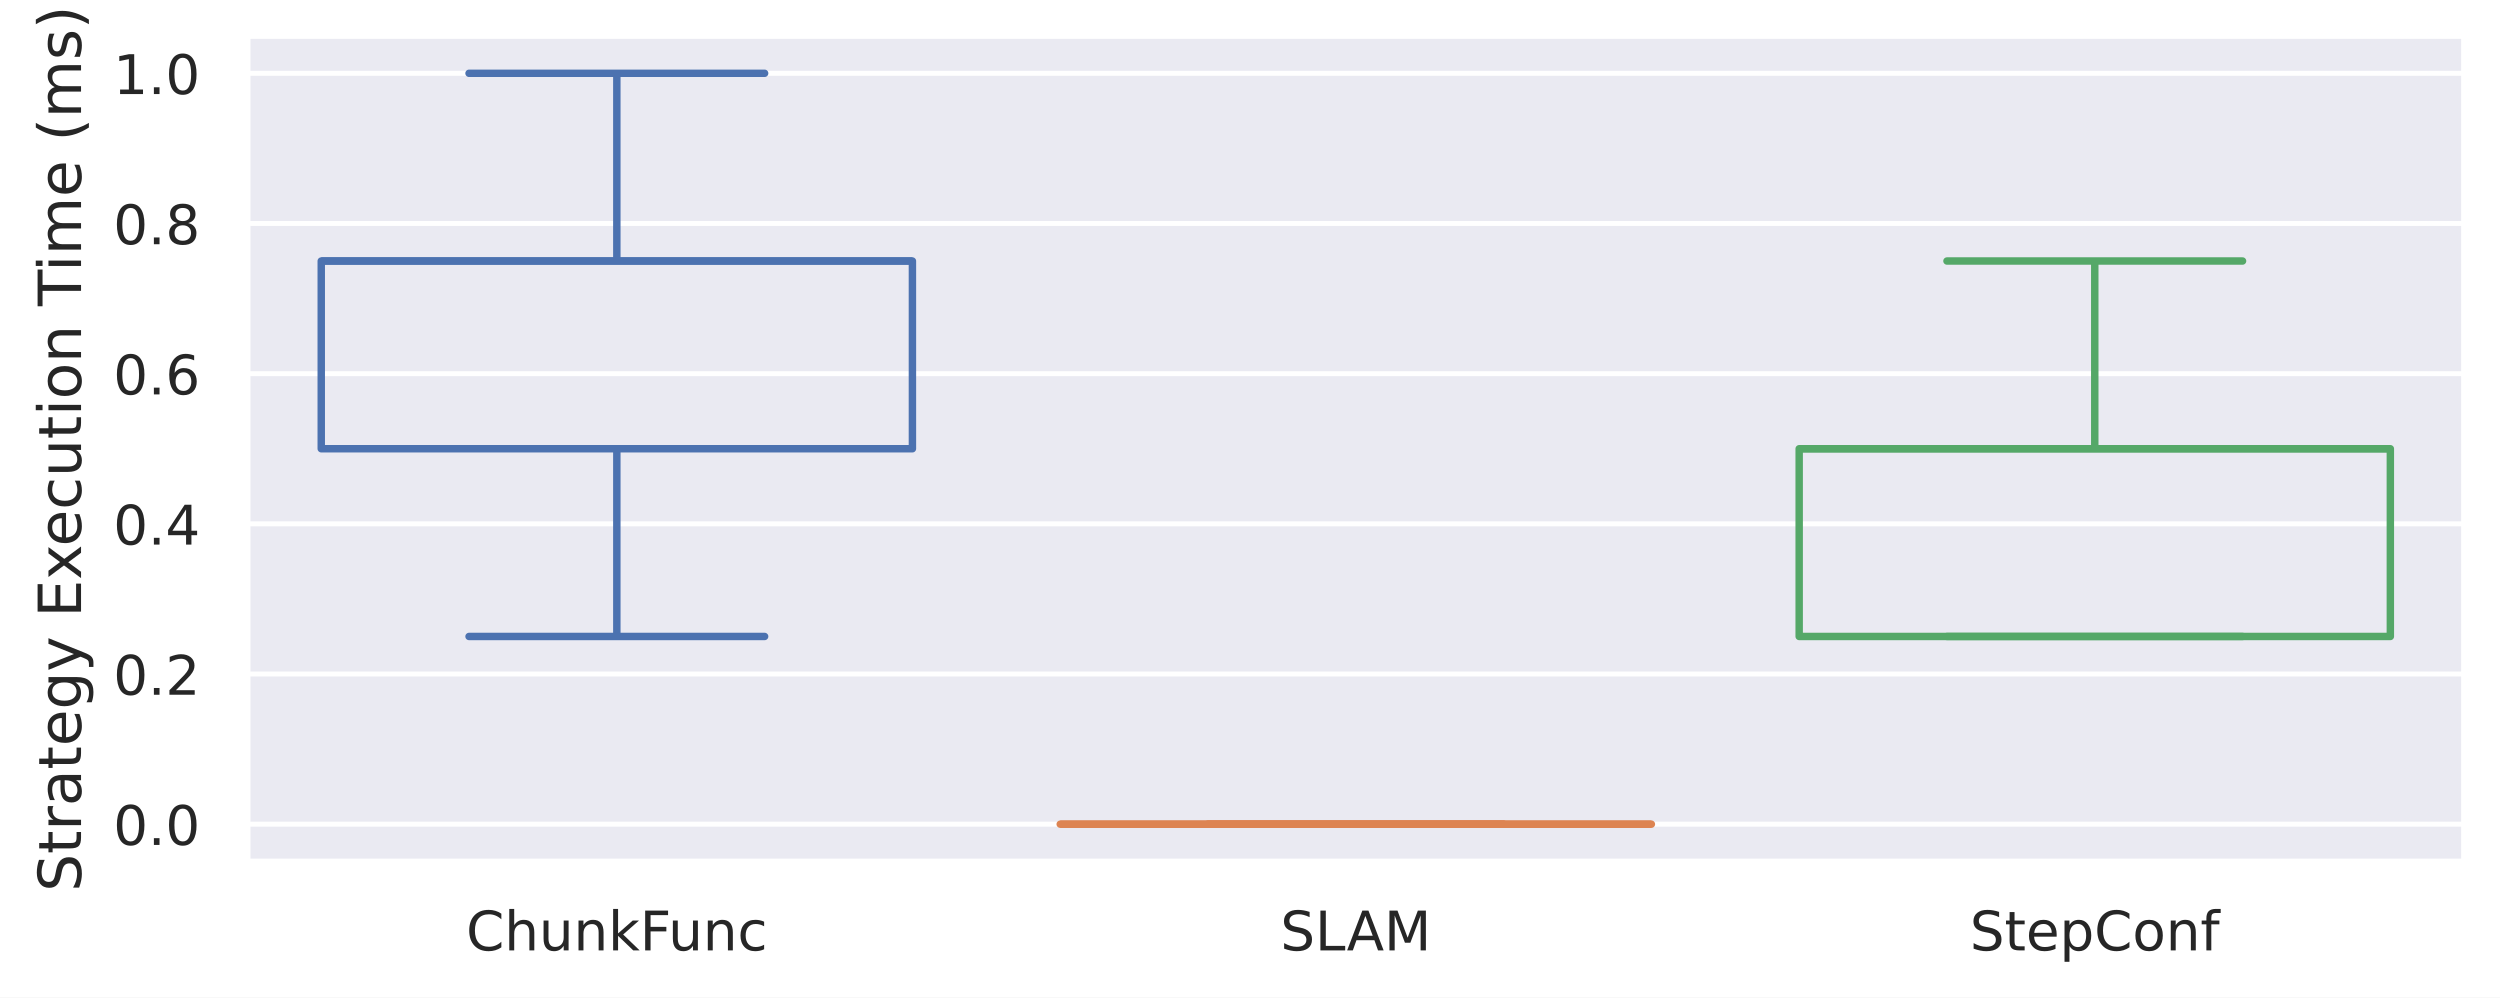
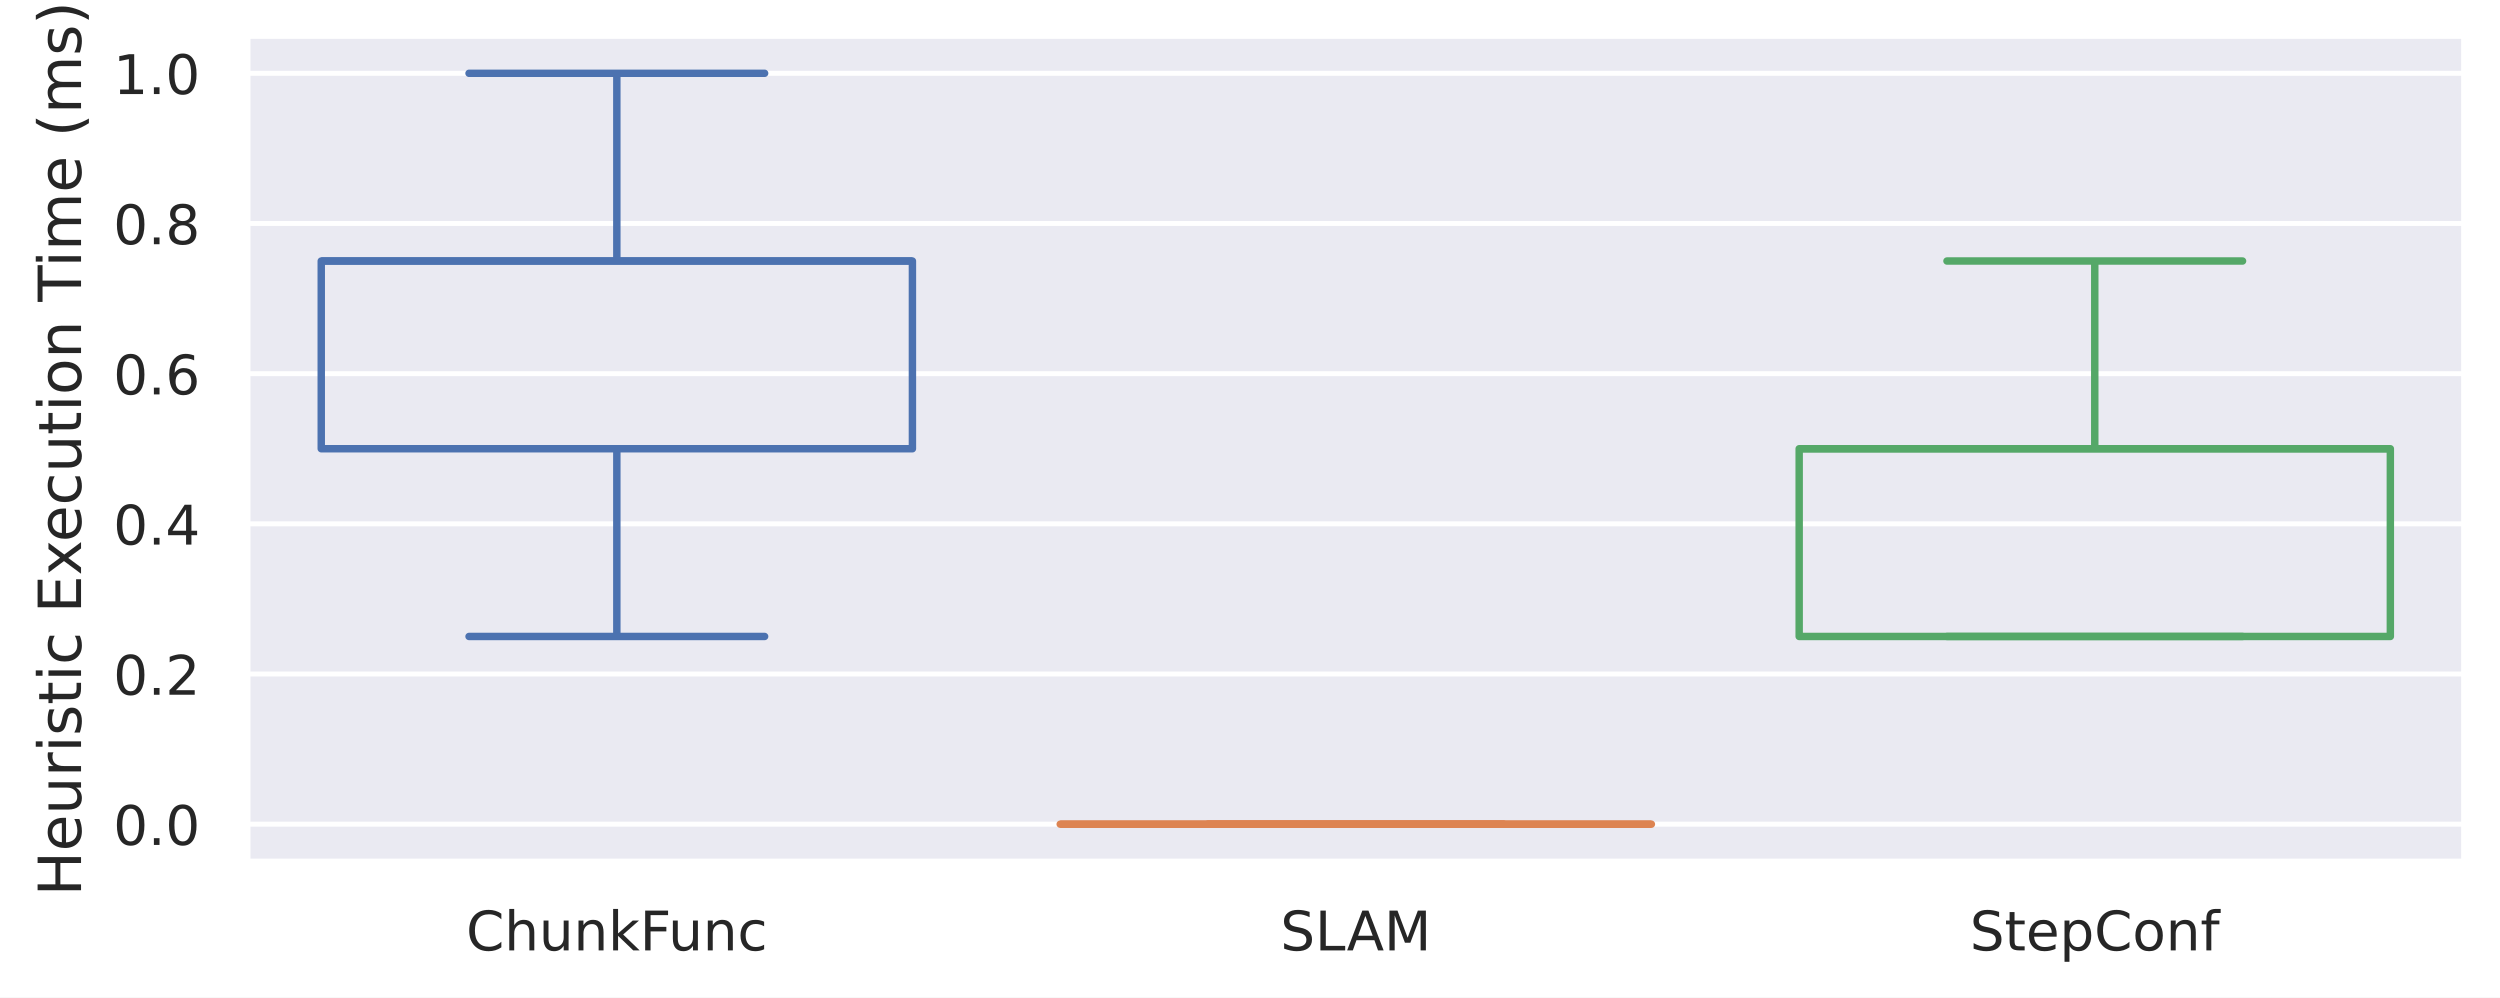
<svg xmlns="http://www.w3.org/2000/svg" xmlns:xlink="http://www.w3.org/1999/xlink" width="503.407pt" height="200.866pt" viewBox="0 0 503.407 200.866" version="1.1">
  <defs>
    <style type="text/css">*{stroke-linejoin: round; stroke-linecap: butt}</style>
  </defs>
  <g id="figure_1">
    <g id="patch_1">
      <path d="M 0 200.866  L 503.407 200.866  L 503.407 0  L 0 0  z " style="fill: #ffffff" />
    </g>
    <g id="axes_1">
      <g id="patch_2">
        <path d="M 49.807 173.52  L 496.207 173.52  L 496.207 7.2  L 49.807 7.2  z " style="fill: #eaeaf2" />
      </g>
      <g id="matplotlib.axis_1">
        <g id="xtick_1">
          <g id="text_1">
            <g style="fill: #262626" transform="translate(93.86867 191.3783) scale(0.11 -0.11)">
              <defs>
                <path id="DejaVuSans-43" d="M 4122 4306  L 4122 3641  Q 3803 3938 3442 4084  Q 3081 4231 2675 4231  Q 1875 4231 1450 3742  Q 1025 3253 1025 2328  Q 1025 1406 1450 917  Q 1875 428 2675 428  Q 3081 428 3442 575  Q 3803 722 4122 1019  L 4122 359  Q 3791 134 3420 21  Q 3050 -91 2638 -91  Q 1578 -91 968 557  Q 359 1206 359 2328  Q 359 3453 968 4101  Q 1578 4750 2638 4750  Q 3056 4750 3426 4639  Q 3797 4528 4122 4306  z " transform="scale(0.015625)" />
                <path id="DejaVuSans-68" d="M 3513 2113  L 3513 0  L 2938 0  L 2938 2094  Q 2938 2591 2744 2837  Q 2550 3084 2163 3084  Q 1697 3084 1428 2787  Q 1159 2491 1159 1978  L 1159 0  L 581 0  L 581 4863  L 1159 4863  L 1159 2956  Q 1366 3272 1645 3428  Q 1925 3584 2291 3584  Q 2894 3584 3203 3211  Q 3513 2838 3513 2113  z " transform="scale(0.015625)" />
                <path id="DejaVuSans-75" d="M 544 1381  L 544 3500  L 1119 3500  L 1119 1403  Q 1119 906 1312 657  Q 1506 409 1894 409  Q 2359 409 2629 706  Q 2900 1003 2900 1516  L 2900 3500  L 3475 3500  L 3475 0  L 2900 0  L 2900 538  Q 2691 219 2414 64  Q 2138 -91 1772 -91  Q 1169 -91 856 284  Q 544 659 544 1381  z M 1991 3584  L 1991 3584  z " transform="scale(0.015625)" />
                <path id="DejaVuSans-6e" d="M 3513 2113  L 3513 0  L 2938 0  L 2938 2094  Q 2938 2591 2744 2837  Q 2550 3084 2163 3084  Q 1697 3084 1428 2787  Q 1159 2491 1159 1978  L 1159 0  L 581 0  L 581 3500  L 1159 3500  L 1159 2956  Q 1366 3272 1645 3428  Q 1925 3584 2291 3584  Q 2894 3584 3203 3211  Q 3513 2838 3513 2113  z " transform="scale(0.015625)" />
                <path id="DejaVuSans-6b" d="M 581 4863  L 1159 4863  L 1159 1991  L 2875 3500  L 3609 3500  L 1753 1863  L 3688 0  L 2938 0  L 1159 1709  L 1159 0  L 581 0  L 581 4863  z " transform="scale(0.015625)" />
                <path id="DejaVuSans-46" d="M 628 4666  L 3309 4666  L 3309 4134  L 1259 4134  L 1259 2759  L 3109 2759  L 3109 2228  L 1259 2228  L 1259 0  L 628 0  L 628 4666  z " transform="scale(0.015625)" />
                <path id="DejaVuSans-63" d="M 3122 3366  L 3122 2828  Q 2878 2963 2633 3030  Q 2388 3097 2138 3097  Q 1578 3097 1268 2742  Q 959 2388 959 1747  Q 959 1106 1268 751  Q 1578 397 2138 397  Q 2388 397 2633 464  Q 2878 531 3122 666  L 3122 134  Q 2881 22 2623 -34  Q 2366 -91 2075 -91  Q 1284 -91 818 406  Q 353 903 353 1747  Q 353 2603 823 3093  Q 1294 3584 2113 3584  Q 2378 3584 2631 3529  Q 2884 3475 3122 3366  z " transform="scale(0.015625)" />
              </defs>
              <use xlink:href="#DejaVuSans-43" />
              <use xlink:href="#DejaVuSans-68" x="69.824" />
              <use xlink:href="#DejaVuSans-75" x="133.203" />
              <use xlink:href="#DejaVuSans-6e" x="196.582" />
              <use xlink:href="#DejaVuSans-6b" x="259.961" />
              <use xlink:href="#DejaVuSans-46" x="317.871" />
              <use xlink:href="#DejaVuSans-75" x="369.891" />
              <use xlink:href="#DejaVuSans-6e" x="433.27" />
              <use xlink:href="#DejaVuSans-63" x="496.648" />
            </g>
          </g>
        </g>
        <g id="xtick_2">
          <g id="text_2">
            <g style="fill: #262626" transform="translate(257.8195 191.3783) scale(0.11 -0.11)">
              <defs>
                <path id="DejaVuSans-53" d="M 3425 4513  L 3425 3897  Q 3066 4069 2747 4153  Q 2428 4238 2131 4238  Q 1616 4238 1336 4038  Q 1056 3838 1056 3469  Q 1056 3159 1242 3001  Q 1428 2844 1947 2747  L 2328 2669  Q 3034 2534 3370 2195  Q 3706 1856 3706 1288  Q 3706 609 3251 259  Q 2797 -91 1919 -91  Q 1588 -91 1214 -16  Q 841 59 441 206  L 441 856  Q 825 641 1194 531  Q 1563 422 1919 422  Q 2459 422 2753 634  Q 3047 847 3047 1241  Q 3047 1584 2836 1778  Q 2625 1972 2144 2069  L 1759 2144  Q 1053 2284 737 2584  Q 422 2884 422 3419  Q 422 4038 858 4394  Q 1294 4750 2059 4750  Q 2388 4750 2728 4690  Q 3069 4631 3425 4513  z " transform="scale(0.015625)" />
                <path id="DejaVuSans-4c" d="M 628 4666  L 1259 4666  L 1259 531  L 3531 531  L 3531 0  L 628 0  L 628 4666  z " transform="scale(0.015625)" />
                <path id="DejaVuSans-41" d="M 2188 4044  L 1331 1722  L 3047 1722  L 2188 4044  z M 1831 4666  L 2547 4666  L 4325 0  L 3669 0  L 3244 1197  L 1141 1197  L 716 0  L 50 0  L 1831 4666  z " transform="scale(0.015625)" />
                <path id="DejaVuSans-4d" d="M 628 4666  L 1569 4666  L 2759 1491  L 3956 4666  L 4897 4666  L 4897 0  L 4281 0  L 4281 4097  L 3078 897  L 2444 897  L 1241 4097  L 1241 0  L 628 0  L 628 4666  z " transform="scale(0.015625)" />
              </defs>
              <use xlink:href="#DejaVuSans-53" />
              <use xlink:href="#DejaVuSans-4c" x="63.477" />
              <use xlink:href="#DejaVuSans-41" x="121.439" />
              <use xlink:href="#DejaVuSans-4d" x="189.848" />
            </g>
          </g>
        </g>
        <g id="xtick_3">
          <g id="text_3">
            <g style="fill: #262626" transform="translate(396.6559 191.3783) scale(0.11 -0.11)">
              <defs>
                <path id="DejaVuSans-74" d="M 1172 4494  L 1172 3500  L 2356 3500  L 2356 3053  L 1172 3053  L 1172 1153  Q 1172 725 1289 603  Q 1406 481 1766 481  L 2356 481  L 2356 0  L 1766 0  Q 1100 0 847 248  Q 594 497 594 1153  L 594 3053  L 172 3053  L 172 3500  L 594 3500  L 594 4494  L 1172 4494  z " transform="scale(0.015625)" />
                <path id="DejaVuSans-65" d="M 3597 1894  L 3597 1613  L 953 1613  Q 991 1019 1311 708  Q 1631 397 2203 397  Q 2534 397 2845 478  Q 3156 559 3463 722  L 3463 178  Q 3153 47 2828 -22  Q 2503 -91 2169 -91  Q 1331 -91 842 396  Q 353 884 353 1716  Q 353 2575 817 3079  Q 1281 3584 2069 3584  Q 2775 3584 3186 3129  Q 3597 2675 3597 1894  z M 3022 2063  Q 3016 2534 2758 2815  Q 2500 3097 2075 3097  Q 1594 3097 1305 2825  Q 1016 2553 972 2059  L 3022 2063  z " transform="scale(0.015625)" />
                <path id="DejaVuSans-70" d="M 1159 525  L 1159 -1331  L 581 -1331  L 581 3500  L 1159 3500  L 1159 2969  Q 1341 3281 1617 3432  Q 1894 3584 2278 3584  Q 2916 3584 3314 3078  Q 3713 2572 3713 1747  Q 3713 922 3314 415  Q 2916 -91 2278 -91  Q 1894 -91 1617 61  Q 1341 213 1159 525  z M 3116 1747  Q 3116 2381 2855 2742  Q 2594 3103 2138 3103  Q 1681 3103 1420 2742  Q 1159 2381 1159 1747  Q 1159 1113 1420 752  Q 1681 391 2138 391  Q 2594 391 2855 752  Q 3116 1113 3116 1747  z " transform="scale(0.015625)" />
                <path id="DejaVuSans-6f" d="M 1959 3097  Q 1497 3097 1228 2736  Q 959 2375 959 1747  Q 959 1119 1226 758  Q 1494 397 1959 397  Q 2419 397 2687 759  Q 2956 1122 2956 1747  Q 2956 2369 2687 2733  Q 2419 3097 1959 3097  z M 1959 3584  Q 2709 3584 3137 3096  Q 3566 2609 3566 1747  Q 3566 888 3137 398  Q 2709 -91 1959 -91  Q 1206 -91 779 398  Q 353 888 353 1747  Q 353 2609 779 3096  Q 1206 3584 1959 3584  z " transform="scale(0.015625)" />
                <path id="DejaVuSans-66" d="M 2375 4863  L 2375 4384  L 1825 4384  Q 1516 4384 1395 4259  Q 1275 4134 1275 3809  L 1275 3500  L 2222 3500  L 2222 3053  L 1275 3053  L 1275 0  L 697 0  L 697 3053  L 147 3053  L 147 3500  L 697 3500  L 697 3744  Q 697 4328 969 4595  Q 1241 4863 1831 4863  L 2375 4863  z " transform="scale(0.015625)" />
              </defs>
              <use xlink:href="#DejaVuSans-53" />
              <use xlink:href="#DejaVuSans-74" x="63.477" />
              <use xlink:href="#DejaVuSans-65" x="102.686" />
              <use xlink:href="#DejaVuSans-70" x="164.209" />
              <use xlink:href="#DejaVuSans-43" x="227.686" />
              <use xlink:href="#DejaVuSans-6f" x="297.51" />
              <use xlink:href="#DejaVuSans-6e" x="358.691" />
              <use xlink:href="#DejaVuSans-66" x="422.07" />
            </g>
          </g>
        </g>
      </g>
      <g id="matplotlib.axis_2">
        <g id="ytick_1">
          <g id="line2d_1">
-             <path d="M 49.807 165.96  L 496.207 165.96  " clip-path="url(#pd76eb5a310)" style="fill: none; stroke: #ffffff; stroke-linecap: round" />
+             <path d="M 49.807 165.96  L 496.207 165.96  " clip-path="url(#pec6b81fd71)" style="fill: none; stroke: #ffffff; stroke-linecap: round" />
          </g>
          <g id="text_4">
            <g style="fill: #262626" transform="translate(22.81375 170.1391) scale(0.11 -0.11)">
              <defs>
                <path id="DejaVuSans-30" d="M 2034 4250  Q 1547 4250 1301 3770  Q 1056 3291 1056 2328  Q 1056 1369 1301 889  Q 1547 409 2034 409  Q 2525 409 2770 889  Q 3016 1369 3016 2328  Q 3016 3291 2770 3770  Q 2525 4250 2034 4250  z M 2034 4750  Q 2819 4750 3233 4129  Q 3647 3509 3647 2328  Q 3647 1150 3233 529  Q 2819 -91 2034 -91  Q 1250 -91 836 529  Q 422 1150 422 2328  Q 422 3509 836 4129  Q 1250 4750 2034 4750  z " transform="scale(0.015625)" />
                <path id="DejaVuSans-2e" d="M 684 794  L 1344 794  L 1344 0  L 684 0  L 684 794  z " transform="scale(0.015625)" />
              </defs>
              <use xlink:href="#DejaVuSans-30" />
              <use xlink:href="#DejaVuSans-2e" x="63.623" />
              <use xlink:href="#DejaVuSans-30" x="95.41" />
            </g>
          </g>
        </g>
        <g id="ytick_2">
          <g id="line2d_2">
-             <path d="M 49.807 135.72  L 496.207 135.72  " clip-path="url(#pd76eb5a310)" style="fill: none; stroke: #ffffff; stroke-linecap: round" />
+             <path d="M 49.807 135.72  L 496.207 135.72  " clip-path="url(#pec6b81fd71)" style="fill: none; stroke: #ffffff; stroke-linecap: round" />
          </g>
          <g id="text_5">
            <g style="fill: #262626" transform="translate(22.81375 139.8991) scale(0.11 -0.11)">
              <defs>
                <path id="DejaVuSans-32" d="M 1228 531  L 3431 531  L 3431 0  L 469 0  L 469 531  Q 828 903 1448 1529  Q 2069 2156 2228 2338  Q 2531 2678 2651 2914  Q 2772 3150 2772 3378  Q 2772 3750 2511 3984  Q 2250 4219 1831 4219  Q 1534 4219 1204 4116  Q 875 4013 500 3803  L 500 4441  Q 881 4594 1212 4672  Q 1544 4750 1819 4750  Q 2544 4750 2975 4387  Q 3406 4025 3406 3419  Q 3406 3131 3298 2873  Q 3191 2616 2906 2266  Q 2828 2175 2409 1742  Q 1991 1309 1228 531  z " transform="scale(0.015625)" />
              </defs>
              <use xlink:href="#DejaVuSans-30" />
              <use xlink:href="#DejaVuSans-2e" x="63.623" />
              <use xlink:href="#DejaVuSans-32" x="95.41" />
            </g>
          </g>
        </g>
        <g id="ytick_3">
          <g id="line2d_3">
-             <path d="M 49.807 105.48  L 496.207 105.48  " clip-path="url(#pd76eb5a310)" style="fill: none; stroke: #ffffff; stroke-linecap: round" />
+             <path d="M 49.807 105.48  L 496.207 105.48  " clip-path="url(#pec6b81fd71)" style="fill: none; stroke: #ffffff; stroke-linecap: round" />
          </g>
          <g id="text_6">
            <g style="fill: #262626" transform="translate(22.81375 109.6591) scale(0.11 -0.11)">
              <defs>
                <path id="DejaVuSans-34" d="M 2419 4116  L 825 1625  L 2419 1625  L 2419 4116  z M 2253 4666  L 3047 4666  L 3047 1625  L 3713 1625  L 3713 1100  L 3047 1100  L 3047 0  L 2419 0  L 2419 1100  L 313 1100  L 313 1709  L 2253 4666  z " transform="scale(0.015625)" />
              </defs>
              <use xlink:href="#DejaVuSans-30" />
              <use xlink:href="#DejaVuSans-2e" x="63.623" />
              <use xlink:href="#DejaVuSans-34" x="95.41" />
            </g>
          </g>
        </g>
        <g id="ytick_4">
          <g id="line2d_4">
-             <path d="M 49.807 75.24  L 496.207 75.24  " clip-path="url(#pd76eb5a310)" style="fill: none; stroke: #ffffff; stroke-linecap: round" />
+             <path d="M 49.807 75.24  L 496.207 75.24  " clip-path="url(#pec6b81fd71)" style="fill: none; stroke: #ffffff; stroke-linecap: round" />
          </g>
          <g id="text_7">
            <g style="fill: #262626" transform="translate(22.81375 79.41914) scale(0.11 -0.11)">
              <defs>
                <path id="DejaVuSans-36" d="M 2113 2584  Q 1688 2584 1439 2293  Q 1191 2003 1191 1497  Q 1191 994 1439 701  Q 1688 409 2113 409  Q 2538 409 2786 701  Q 3034 994 3034 1497  Q 3034 2003 2786 2293  Q 2538 2584 2113 2584  z M 3366 4563  L 3366 3988  Q 3128 4100 2886 4159  Q 2644 4219 2406 4219  Q 1781 4219 1451 3797  Q 1122 3375 1075 2522  Q 1259 2794 1537 2939  Q 1816 3084 2150 3084  Q 2853 3084 3261 2657  Q 3669 2231 3669 1497  Q 3669 778 3244 343  Q 2819 -91 2113 -91  Q 1303 -91 875 529  Q 447 1150 447 2328  Q 447 3434 972 4092  Q 1497 4750 2381 4750  Q 2619 4750 2861 4703  Q 3103 4656 3366 4563  z " transform="scale(0.015625)" />
              </defs>
              <use xlink:href="#DejaVuSans-30" />
              <use xlink:href="#DejaVuSans-2e" x="63.623" />
              <use xlink:href="#DejaVuSans-36" x="95.41" />
            </g>
          </g>
        </g>
        <g id="ytick_5">
          <g id="line2d_5">
-             <path d="M 49.807 45  L 496.207 45  " clip-path="url(#pd76eb5a310)" style="fill: none; stroke: #ffffff; stroke-linecap: round" />
+             <path d="M 49.807 45  L 496.207 45  " clip-path="url(#pec6b81fd71)" style="fill: none; stroke: #ffffff; stroke-linecap: round" />
          </g>
          <g id="text_8">
            <g style="fill: #262626" transform="translate(22.81375 49.17914) scale(0.11 -0.11)">
              <defs>
                <path id="DejaVuSans-38" d="M 2034 2216  Q 1584 2216 1326 1975  Q 1069 1734 1069 1313  Q 1069 891 1326 650  Q 1584 409 2034 409  Q 2484 409 2743 651  Q 3003 894 3003 1313  Q 3003 1734 2745 1975  Q 2488 2216 2034 2216  z M 1403 2484  Q 997 2584 770 2862  Q 544 3141 544 3541  Q 544 4100 942 4425  Q 1341 4750 2034 4750  Q 2731 4750 3128 4425  Q 3525 4100 3525 3541  Q 3525 3141 3298 2862  Q 3072 2584 2669 2484  Q 3125 2378 3379 2068  Q 3634 1759 3634 1313  Q 3634 634 3220 271  Q 2806 -91 2034 -91  Q 1263 -91 848 271  Q 434 634 434 1313  Q 434 1759 690 2068  Q 947 2378 1403 2484  z M 1172 3481  Q 1172 3119 1398 2916  Q 1625 2713 2034 2713  Q 2441 2713 2670 2916  Q 2900 3119 2900 3481  Q 2900 3844 2670 4047  Q 2441 4250 2034 4250  Q 1625 4250 1398 4047  Q 1172 3844 1172 3481  z " transform="scale(0.015625)" />
              </defs>
              <use xlink:href="#DejaVuSans-30" />
              <use xlink:href="#DejaVuSans-2e" x="63.623" />
              <use xlink:href="#DejaVuSans-38" x="95.41" />
            </g>
          </g>
        </g>
        <g id="ytick_6">
          <g id="line2d_6">
-             <path d="M 49.807 14.76  L 496.207 14.76  " clip-path="url(#pd76eb5a310)" style="fill: none; stroke: #ffffff; stroke-linecap: round" />
+             <path d="M 49.807 14.76  L 496.207 14.76  " clip-path="url(#pec6b81fd71)" style="fill: none; stroke: #ffffff; stroke-linecap: round" />
          </g>
          <g id="text_9">
            <g style="fill: #262626" transform="translate(22.81375 18.93914) scale(0.11 -0.11)">
              <defs>
                <path id="DejaVuSans-31" d="M 794 531  L 1825 531  L 1825 4091  L 703 3866  L 703 4441  L 1819 4666  L 2450 4666  L 2450 531  L 3481 531  L 3481 0  L 794 0  L 794 531  z " transform="scale(0.015625)" />
              </defs>
              <use xlink:href="#DejaVuSans-31" />
              <use xlink:href="#DejaVuSans-2e" x="63.623" />
              <use xlink:href="#DejaVuSans-30" x="95.41" />
            </g>
          </g>
        </g>
        <g id="text_10">
-           <g style="fill: #262626" transform="translate(16.31812 179.5631) rotate(-90) scale(0.12 -0.12)">
+           <g style="fill: #262626" transform="translate(16.31812 180.4378) rotate(-90) scale(0.12 -0.12)">
            <defs>
+               <path id="DejaVuSans-48" d="M 628 4666  L 1259 4666  L 1259 2753  L 3553 2753  L 3553 4666  L 4184 4666  L 4184 0  L 3553 0  L 3553 2222  L 1259 2222  L 1259 0  L 628 0  L 628 4666  z " transform="scale(0.015625)" />
              <path id="DejaVuSans-72" d="M 2631 2963  Q 2534 3019 2420 3045  Q 2306 3072 2169 3072  Q 1681 3072 1420 2755  Q 1159 2438 1159 1844  L 1159 0  L 581 0  L 581 3500  L 1159 3500  L 1159 2956  Q 1341 3275 1631 3429  Q 1922 3584 2338 3584  Q 2397 3584 2469 3576  Q 2541 3569 2628 3553  L 2631 2963  z " transform="scale(0.015625)" />
-               <path id="DejaVuSans-61" d="M 2194 1759  Q 1497 1759 1228 1600  Q 959 1441 959 1056  Q 959 750 1161 570  Q 1363 391 1709 391  Q 2188 391 2477 730  Q 2766 1069 2766 1631  L 2766 1759  L 2194 1759  z M 3341 1997  L 3341 0  L 2766 0  L 2766 531  Q 2569 213 2275 61  Q 1981 -91 1556 -91  Q 1019 -91 701 211  Q 384 513 384 1019  Q 384 1609 779 1909  Q 1175 2209 1959 2209  L 2766 2209  L 2766 2266  Q 2766 2663 2505 2880  Q 2244 3097 1772 3097  Q 1472 3097 1187 3025  Q 903 2953 641 2809  L 641 3341  Q 956 3463 1253 3523  Q 1550 3584 1831 3584  Q 2591 3584 2966 3190  Q 3341 2797 3341 1997  z " transform="scale(0.015625)" />
-               <path id="DejaVuSans-67" d="M 2906 1791  Q 2906 2416 2648 2759  Q 2391 3103 1925 3103  Q 1463 3103 1205 2759  Q 947 2416 947 1791  Q 947 1169 1205 825  Q 1463 481 1925 481  Q 2391 481 2648 825  Q 2906 1169 2906 1791  z M 3481 434  Q 3481 -459 3084 -895  Q 2688 -1331 1869 -1331  Q 1566 -1331 1297 -1286  Q 1028 -1241 775 -1147  L 775 -588  Q 1028 -725 1275 -790  Q 1522 -856 1778 -856  Q 2344 -856 2625 -561  Q 2906 -266 2906 331  L 2906 616  Q 2728 306 2450 153  Q 2172 0 1784 0  Q 1141 0 747 490  Q 353 981 353 1791  Q 353 2603 747 3093  Q 1141 3584 1784 3584  Q 2172 3584 2450 3431  Q 2728 3278 2906 2969  L 2906 3500  L 3481 3500  L 3481 434  z " transform="scale(0.015625)" />
-               <path id="DejaVuSans-79" d="M 2059 -325  Q 1816 -950 1584 -1140  Q 1353 -1331 966 -1331  L 506 -1331  L 506 -850  L 844 -850  Q 1081 -850 1212 -737  Q 1344 -625 1503 -206  L 1606 56  L 191 3500  L 800 3500  L 1894 763  L 2988 3500  L 3597 3500  L 2059 -325  z " transform="scale(0.015625)" />
+               <path id="DejaVuSans-69" d="M 603 3500  L 1178 3500  L 1178 0  L 603 0  L 603 3500  z M 603 4863  L 1178 4863  L 1178 4134  L 603 4134  L 603 4863  z " transform="scale(0.015625)" />
+               <path id="DejaVuSans-73" d="M 2834 3397  L 2834 2853  Q 2591 2978 2328 3040  Q 2066 3103 1784 3103  Q 1356 3103 1142 2972  Q 928 2841 928 2578  Q 928 2378 1081 2264  Q 1234 2150 1697 2047  L 1894 2003  Q 2506 1872 2764 1633  Q 3022 1394 3022 966  Q 3022 478 2636 193  Q 2250 -91 1575 -91  Q 1294 -91 989 -36  Q 684 19 347 128  L 347 722  Q 666 556 975 473  Q 1284 391 1588 391  Q 1994 391 2212 530  Q 2431 669 2431 922  Q 2431 1156 2273 1281  Q 2116 1406 1581 1522  L 1381 1569  Q 847 1681 609 1914  Q 372 2147 372 2553  Q 372 3047 722 3315  Q 1072 3584 1716 3584  Q 2034 3584 2315 3537  Q 2597 3491 2834 3397  z " transform="scale(0.015625)" />
              <path id="DejaVuSans-20" transform="scale(0.015625)" />
              <path id="DejaVuSans-45" d="M 628 4666  L 3578 4666  L 3578 4134  L 1259 4134  L 1259 2753  L 3481 2753  L 3481 2222  L 1259 2222  L 1259 531  L 3634 531  L 3634 0  L 628 0  L 628 4666  z " transform="scale(0.015625)" />
              <path id="DejaVuSans-78" d="M 3513 3500  L 2247 1797  L 3578 0  L 2900 0  L 1881 1375  L 863 0  L 184 0  L 1544 1831  L 300 3500  L 978 3500  L 1906 2253  L 2834 3500  L 3513 3500  z " transform="scale(0.015625)" />
-               <path id="DejaVuSans-69" d="M 603 3500  L 1178 3500  L 1178 0  L 603 0  L 603 3500  z M 603 4863  L 1178 4863  L 1178 4134  L 603 4134  L 603 4863  z " transform="scale(0.015625)" />
              <path id="DejaVuSans-54" d="M -19 4666  L 3928 4666  L 3928 4134  L 2272 4134  L 2272 0  L 1638 0  L 1638 4134  L -19 4134  L -19 4666  z " transform="scale(0.015625)" />
              <path id="DejaVuSans-6d" d="M 3328 2828  Q 3544 3216 3844 3400  Q 4144 3584 4550 3584  Q 5097 3584 5394 3201  Q 5691 2819 5691 2113  L 5691 0  L 5113 0  L 5113 2094  Q 5113 2597 4934 2840  Q 4756 3084 4391 3084  Q 3944 3084 3684 2787  Q 3425 2491 3425 1978  L 3425 0  L 2847 0  L 2847 2094  Q 2847 2600 2669 2842  Q 2491 3084 2119 3084  Q 1678 3084 1418 2786  Q 1159 2488 1159 1978  L 1159 0  L 581 0  L 581 3500  L 1159 3500  L 1159 2956  Q 1356 3278 1631 3431  Q 1906 3584 2284 3584  Q 2666 3584 2933 3390  Q 3200 3197 3328 2828  z " transform="scale(0.015625)" />
              <path id="DejaVuSans-28" d="M 1984 4856  Q 1566 4138 1362 3434  Q 1159 2731 1159 2009  Q 1159 1288 1364 580  Q 1569 -128 1984 -844  L 1484 -844  Q 1016 -109 783 600  Q 550 1309 550 2009  Q 550 2706 781 3412  Q 1013 4119 1484 4856  L 1984 4856  z " transform="scale(0.015625)" />
-               <path id="DejaVuSans-73" d="M 2834 3397  L 2834 2853  Q 2591 2978 2328 3040  Q 2066 3103 1784 3103  Q 1356 3103 1142 2972  Q 928 2841 928 2578  Q 928 2378 1081 2264  Q 1234 2150 1697 2047  L 1894 2003  Q 2506 1872 2764 1633  Q 3022 1394 3022 966  Q 3022 478 2636 193  Q 2250 -91 1575 -91  Q 1294 -91 989 -36  Q 684 19 347 128  L 347 722  Q 666 556 975 473  Q 1284 391 1588 391  Q 1994 391 2212 530  Q 2431 669 2431 922  Q 2431 1156 2273 1281  Q 2116 1406 1581 1522  L 1381 1569  Q 847 1681 609 1914  Q 372 2147 372 2553  Q 372 3047 722 3315  Q 1072 3584 1716 3584  Q 2034 3584 2315 3537  Q 2597 3491 2834 3397  z " transform="scale(0.015625)" />
              <path id="DejaVuSans-29" d="M 513 4856  L 1013 4856  Q 1481 4119 1714 3412  Q 1947 2706 1947 2009  Q 1947 1309 1714 600  Q 1481 -109 1013 -844  L 513 -844  Q 928 -128 1133 580  Q 1338 1288 1338 2009  Q 1338 2731 1133 3434  Q 928 4138 513 4856  z " transform="scale(0.015625)" />
            </defs>
-             <use xlink:href="#DejaVuSans-53" />
-             <use xlink:href="#DejaVuSans-74" x="63.477" />
-             <use xlink:href="#DejaVuSans-72" x="102.686" />
-             <use xlink:href="#DejaVuSans-61" x="143.799" />
-             <use xlink:href="#DejaVuSans-74" x="205.078" />
-             <use xlink:href="#DejaVuSans-65" x="244.287" />
-             <use xlink:href="#DejaVuSans-67" x="305.811" />
-             <use xlink:href="#DejaVuSans-79" x="369.287" />
-             <use xlink:href="#DejaVuSans-20" x="428.467" />
-             <use xlink:href="#DejaVuSans-45" x="460.254" />
-             <use xlink:href="#DejaVuSans-78" x="523.438" />
-             <use xlink:href="#DejaVuSans-65" x="579.492" />
-             <use xlink:href="#DejaVuSans-63" x="641.016" />
-             <use xlink:href="#DejaVuSans-75" x="695.996" />
-             <use xlink:href="#DejaVuSans-74" x="759.375" />
-             <use xlink:href="#DejaVuSans-69" x="798.584" />
-             <use xlink:href="#DejaVuSans-6f" x="826.367" />
-             <use xlink:href="#DejaVuSans-6e" x="887.549" />
-             <use xlink:href="#DejaVuSans-20" x="950.928" />
-             <use xlink:href="#DejaVuSans-54" x="982.715" />
-             <use xlink:href="#DejaVuSans-69" x="1040.674" />
-             <use xlink:href="#DejaVuSans-6d" x="1068.457" />
-             <use xlink:href="#DejaVuSans-65" x="1165.869" />
-             <use xlink:href="#DejaVuSans-20" x="1227.393" />
-             <use xlink:href="#DejaVuSans-28" x="1259.18" />
-             <use xlink:href="#DejaVuSans-6d" x="1298.193" />
-             <use xlink:href="#DejaVuSans-73" x="1395.605" />
-             <use xlink:href="#DejaVuSans-29" x="1447.705" />
+             <use xlink:href="#DejaVuSans-48" />
+             <use xlink:href="#DejaVuSans-65" x="75.195" />
+             <use xlink:href="#DejaVuSans-75" x="136.719" />
+             <use xlink:href="#DejaVuSans-72" x="200.098" />
+             <use xlink:href="#DejaVuSans-69" x="241.211" />
+             <use xlink:href="#DejaVuSans-73" x="268.994" />
+             <use xlink:href="#DejaVuSans-74" x="321.094" />
+             <use xlink:href="#DejaVuSans-69" x="360.303" />
+             <use xlink:href="#DejaVuSans-63" x="388.086" />
+             <use xlink:href="#DejaVuSans-20" x="443.066" />
+             <use xlink:href="#DejaVuSans-45" x="474.854" />
+             <use xlink:href="#DejaVuSans-78" x="538.037" />
+             <use xlink:href="#DejaVuSans-65" x="594.092" />
+             <use xlink:href="#DejaVuSans-63" x="655.615" />
+             <use xlink:href="#DejaVuSans-75" x="710.596" />
+             <use xlink:href="#DejaVuSans-74" x="773.975" />
+             <use xlink:href="#DejaVuSans-69" x="813.184" />
+             <use xlink:href="#DejaVuSans-6f" x="840.967" />
+             <use xlink:href="#DejaVuSans-6e" x="902.148" />
+             <use xlink:href="#DejaVuSans-20" x="965.527" />
+             <use xlink:href="#DejaVuSans-54" x="997.314" />
+             <use xlink:href="#DejaVuSans-69" x="1055.273" />
+             <use xlink:href="#DejaVuSans-6d" x="1083.057" />
+             <use xlink:href="#DejaVuSans-65" x="1180.469" />
+             <use xlink:href="#DejaVuSans-20" x="1241.992" />
+             <use xlink:href="#DejaVuSans-28" x="1273.779" />
+             <use xlink:href="#DejaVuSans-6d" x="1312.793" />
+             <use xlink:href="#DejaVuSans-73" x="1410.205" />
+             <use xlink:href="#DejaVuSans-29" x="1462.305" />
          </g>
        </g>
      </g>
      <g id="line2d_7">
-         <path d="M 64.687 90.36  L 183.727 90.36  L 183.727 52.56  L 64.687 52.56  L 64.687 90.36  " clip-path="url(#pd76eb5a310)" style="fill: none; stroke: #4c72b0; stroke-width: 1.5; stroke-linecap: round" />
+         <path d="M 64.687 90.36  L 183.727 90.36  L 183.727 52.56  L 64.687 52.56  L 64.687 90.36  " clip-path="url(#pec6b81fd71)" style="fill: none; stroke: #4c72b0; stroke-width: 1.5; stroke-linecap: round" />
      </g>
      <g id="line2d_8">
-         <path d="M 124.207 90.36  L 124.207 128.16  " clip-path="url(#pd76eb5a310)" style="fill: none; stroke: #4c72b0; stroke-width: 1.5" />
+         <path d="M 124.207 90.36  L 124.207 128.16  " clip-path="url(#pec6b81fd71)" style="fill: none; stroke: #4c72b0; stroke-width: 1.5" />
      </g>
      <g id="line2d_9">
-         <path d="M 124.207 52.56  L 124.207 14.76  " clip-path="url(#pd76eb5a310)" style="fill: none; stroke: #4c72b0; stroke-width: 1.5" />
+         <path d="M 124.207 52.56  L 124.207 14.76  " clip-path="url(#pec6b81fd71)" style="fill: none; stroke: #4c72b0; stroke-width: 1.5" />
      </g>
      <g id="line2d_10">
-         <path d="M 94.447 128.16  L 153.967 128.16  " clip-path="url(#pd76eb5a310)" style="fill: none; stroke: #4c72b0; stroke-width: 1.5; stroke-linecap: round" />
+         <path d="M 94.447 128.16  L 153.967 128.16  " clip-path="url(#pec6b81fd71)" style="fill: none; stroke: #4c72b0; stroke-width: 1.5; stroke-linecap: round" />
      </g>
      <g id="line2d_11">
-         <path d="M 94.447 14.76  L 153.967 14.76  " clip-path="url(#pd76eb5a310)" style="fill: none; stroke: #4c72b0; stroke-width: 1.5; stroke-linecap: round" />
+         <path d="M 94.447 14.76  L 153.967 14.76  " clip-path="url(#pec6b81fd71)" style="fill: none; stroke: #4c72b0; stroke-width: 1.5; stroke-linecap: round" />
      </g>
      <g id="line2d_12" />
      <g id="line2d_13">
-         <path d="M 213.487 165.96  L 332.527 165.96  L 332.527 165.96  L 213.487 165.96  L 213.487 165.96  " clip-path="url(#pd76eb5a310)" style="fill: none; stroke: #dd8452; stroke-width: 1.5; stroke-linecap: round" />
+         <path d="M 213.487 165.96  L 332.527 165.96  L 332.527 165.96  L 213.487 165.96  L 213.487 165.96  " clip-path="url(#pec6b81fd71)" style="fill: none; stroke: #dd8452; stroke-width: 1.5; stroke-linecap: round" />
      </g>
      <g id="line2d_14">
-         <path d="M 273.007 165.96  L 273.007 165.96  " clip-path="url(#pd76eb5a310)" style="fill: none; stroke: #dd8452; stroke-width: 1.5" />
+         <path d="M 273.007 165.96  L 273.007 165.96  " clip-path="url(#pec6b81fd71)" style="fill: none; stroke: #dd8452; stroke-width: 1.5" />
      </g>
      <g id="line2d_15">
-         <path d="M 273.007 165.96  L 273.007 165.96  " clip-path="url(#pd76eb5a310)" style="fill: none; stroke: #dd8452; stroke-width: 1.5" />
+         <path d="M 273.007 165.96  L 273.007 165.96  " clip-path="url(#pec6b81fd71)" style="fill: none; stroke: #dd8452; stroke-width: 1.5" />
      </g>
      <g id="line2d_16">
-         <path d="M 243.247 165.96  L 302.767 165.96  " clip-path="url(#pd76eb5a310)" style="fill: none; stroke: #dd8452; stroke-width: 1.5; stroke-linecap: round" />
+         <path d="M 243.247 165.96  L 302.767 165.96  " clip-path="url(#pec6b81fd71)" style="fill: none; stroke: #dd8452; stroke-width: 1.5; stroke-linecap: round" />
      </g>
      <g id="line2d_17">
-         <path d="M 243.247 165.96  L 302.767 165.96  " clip-path="url(#pd76eb5a310)" style="fill: none; stroke: #dd8452; stroke-width: 1.5; stroke-linecap: round" />
+         <path d="M 243.247 165.96  L 302.767 165.96  " clip-path="url(#pec6b81fd71)" style="fill: none; stroke: #dd8452; stroke-width: 1.5; stroke-linecap: round" />
      </g>
      <g id="line2d_18" />
      <g id="line2d_19">
-         <path d="M 362.287 128.16  L 481.327 128.16  L 481.327 90.36  L 362.287 90.36  L 362.287 128.16  " clip-path="url(#pd76eb5a310)" style="fill: none; stroke: #55a868; stroke-width: 1.5; stroke-linecap: round" />
+         <path d="M 362.287 128.16  L 481.327 128.16  L 481.327 90.36  L 362.287 90.36  L 362.287 128.16  " clip-path="url(#pec6b81fd71)" style="fill: none; stroke: #55a868; stroke-width: 1.5; stroke-linecap: round" />
      </g>
      <g id="line2d_20">
-         <path d="M 421.807 128.16  L 421.807 128.16  " clip-path="url(#pd76eb5a310)" style="fill: none; stroke: #55a868; stroke-width: 1.5" />
+         <path d="M 421.807 128.16  L 421.807 128.16  " clip-path="url(#pec6b81fd71)" style="fill: none; stroke: #55a868; stroke-width: 1.5" />
      </g>
      <g id="line2d_21">
-         <path d="M 421.807 90.36  L 421.807 52.56  " clip-path="url(#pd76eb5a310)" style="fill: none; stroke: #55a868; stroke-width: 1.5" />
+         <path d="M 421.807 90.36  L 421.807 52.56  " clip-path="url(#pec6b81fd71)" style="fill: none; stroke: #55a868; stroke-width: 1.5" />
      </g>
      <g id="line2d_22">
-         <path d="M 392.047 128.16  L 451.567 128.16  " clip-path="url(#pd76eb5a310)" style="fill: none; stroke: #55a868; stroke-width: 1.5; stroke-linecap: round" />
+         <path d="M 392.047 128.16  L 451.567 128.16  " clip-path="url(#pec6b81fd71)" style="fill: none; stroke: #55a868; stroke-width: 1.5; stroke-linecap: round" />
      </g>
      <g id="line2d_23">
-         <path d="M 392.047 52.56  L 451.567 52.56  " clip-path="url(#pd76eb5a310)" style="fill: none; stroke: #55a868; stroke-width: 1.5; stroke-linecap: round" />
+         <path d="M 392.047 52.56  L 451.567 52.56  " clip-path="url(#pec6b81fd71)" style="fill: none; stroke: #55a868; stroke-width: 1.5; stroke-linecap: round" />
      </g>
      <g id="line2d_24" />
      <g id="line2d_25">
-         <path d="M 64.687 52.56  L 183.727 52.56  " clip-path="url(#pd76eb5a310)" style="fill: none; stroke: #4c72b0; stroke-width: 1.5" />
+         <path d="M 64.687 52.56  L 183.727 52.56  " clip-path="url(#pec6b81fd71)" style="fill: none; stroke: #4c72b0; stroke-width: 1.5" />
      </g>
      <g id="line2d_26">
-         <path d="M 213.487 165.96  L 332.527 165.96  " clip-path="url(#pd76eb5a310)" style="fill: none; stroke: #dd8452; stroke-width: 1.5" />
+         <path d="M 213.487 165.96  L 332.527 165.96  " clip-path="url(#pec6b81fd71)" style="fill: none; stroke: #dd8452; stroke-width: 1.5" />
      </g>
      <g id="line2d_27">
-         <path d="M 362.287 90.36  L 481.327 90.36  " clip-path="url(#pd76eb5a310)" style="fill: none; stroke: #55a868; stroke-width: 1.5" />
+         <path d="M 362.287 90.36  L 481.327 90.36  " clip-path="url(#pec6b81fd71)" style="fill: none; stroke: #55a868; stroke-width: 1.5" />
      </g>
      <g id="patch_3">
        <path d="M 49.807 173.52  L 49.807 7.2  " style="fill: none; stroke: #ffffff; stroke-width: 1.25; stroke-linejoin: miter; stroke-linecap: square" />
      </g>
      <g id="patch_4">
        <path d="M 496.207 173.52  L 496.207 7.2  " style="fill: none; stroke: #ffffff; stroke-width: 1.25; stroke-linejoin: miter; stroke-linecap: square" />
      </g>
      <g id="patch_5">
        <path d="M 49.807 173.52  L 496.207 173.52  " style="fill: none; stroke: #ffffff; stroke-width: 1.25; stroke-linejoin: miter; stroke-linecap: square" />
      </g>
      <g id="patch_6">
        <path d="M 49.807 7.2  L 496.207 7.2  " style="fill: none; stroke: #ffffff; stroke-width: 1.25; stroke-linejoin: miter; stroke-linecap: square" />
      </g>
    </g>
  </g>
  <defs>
-     <clipPath id="pd76eb5a310">
+     <clipPath id="pec6b81fd71">
      <rect x="49.807" y="7.2" width="446.4" height="166.32" />
    </clipPath>
  </defs>
</svg>
